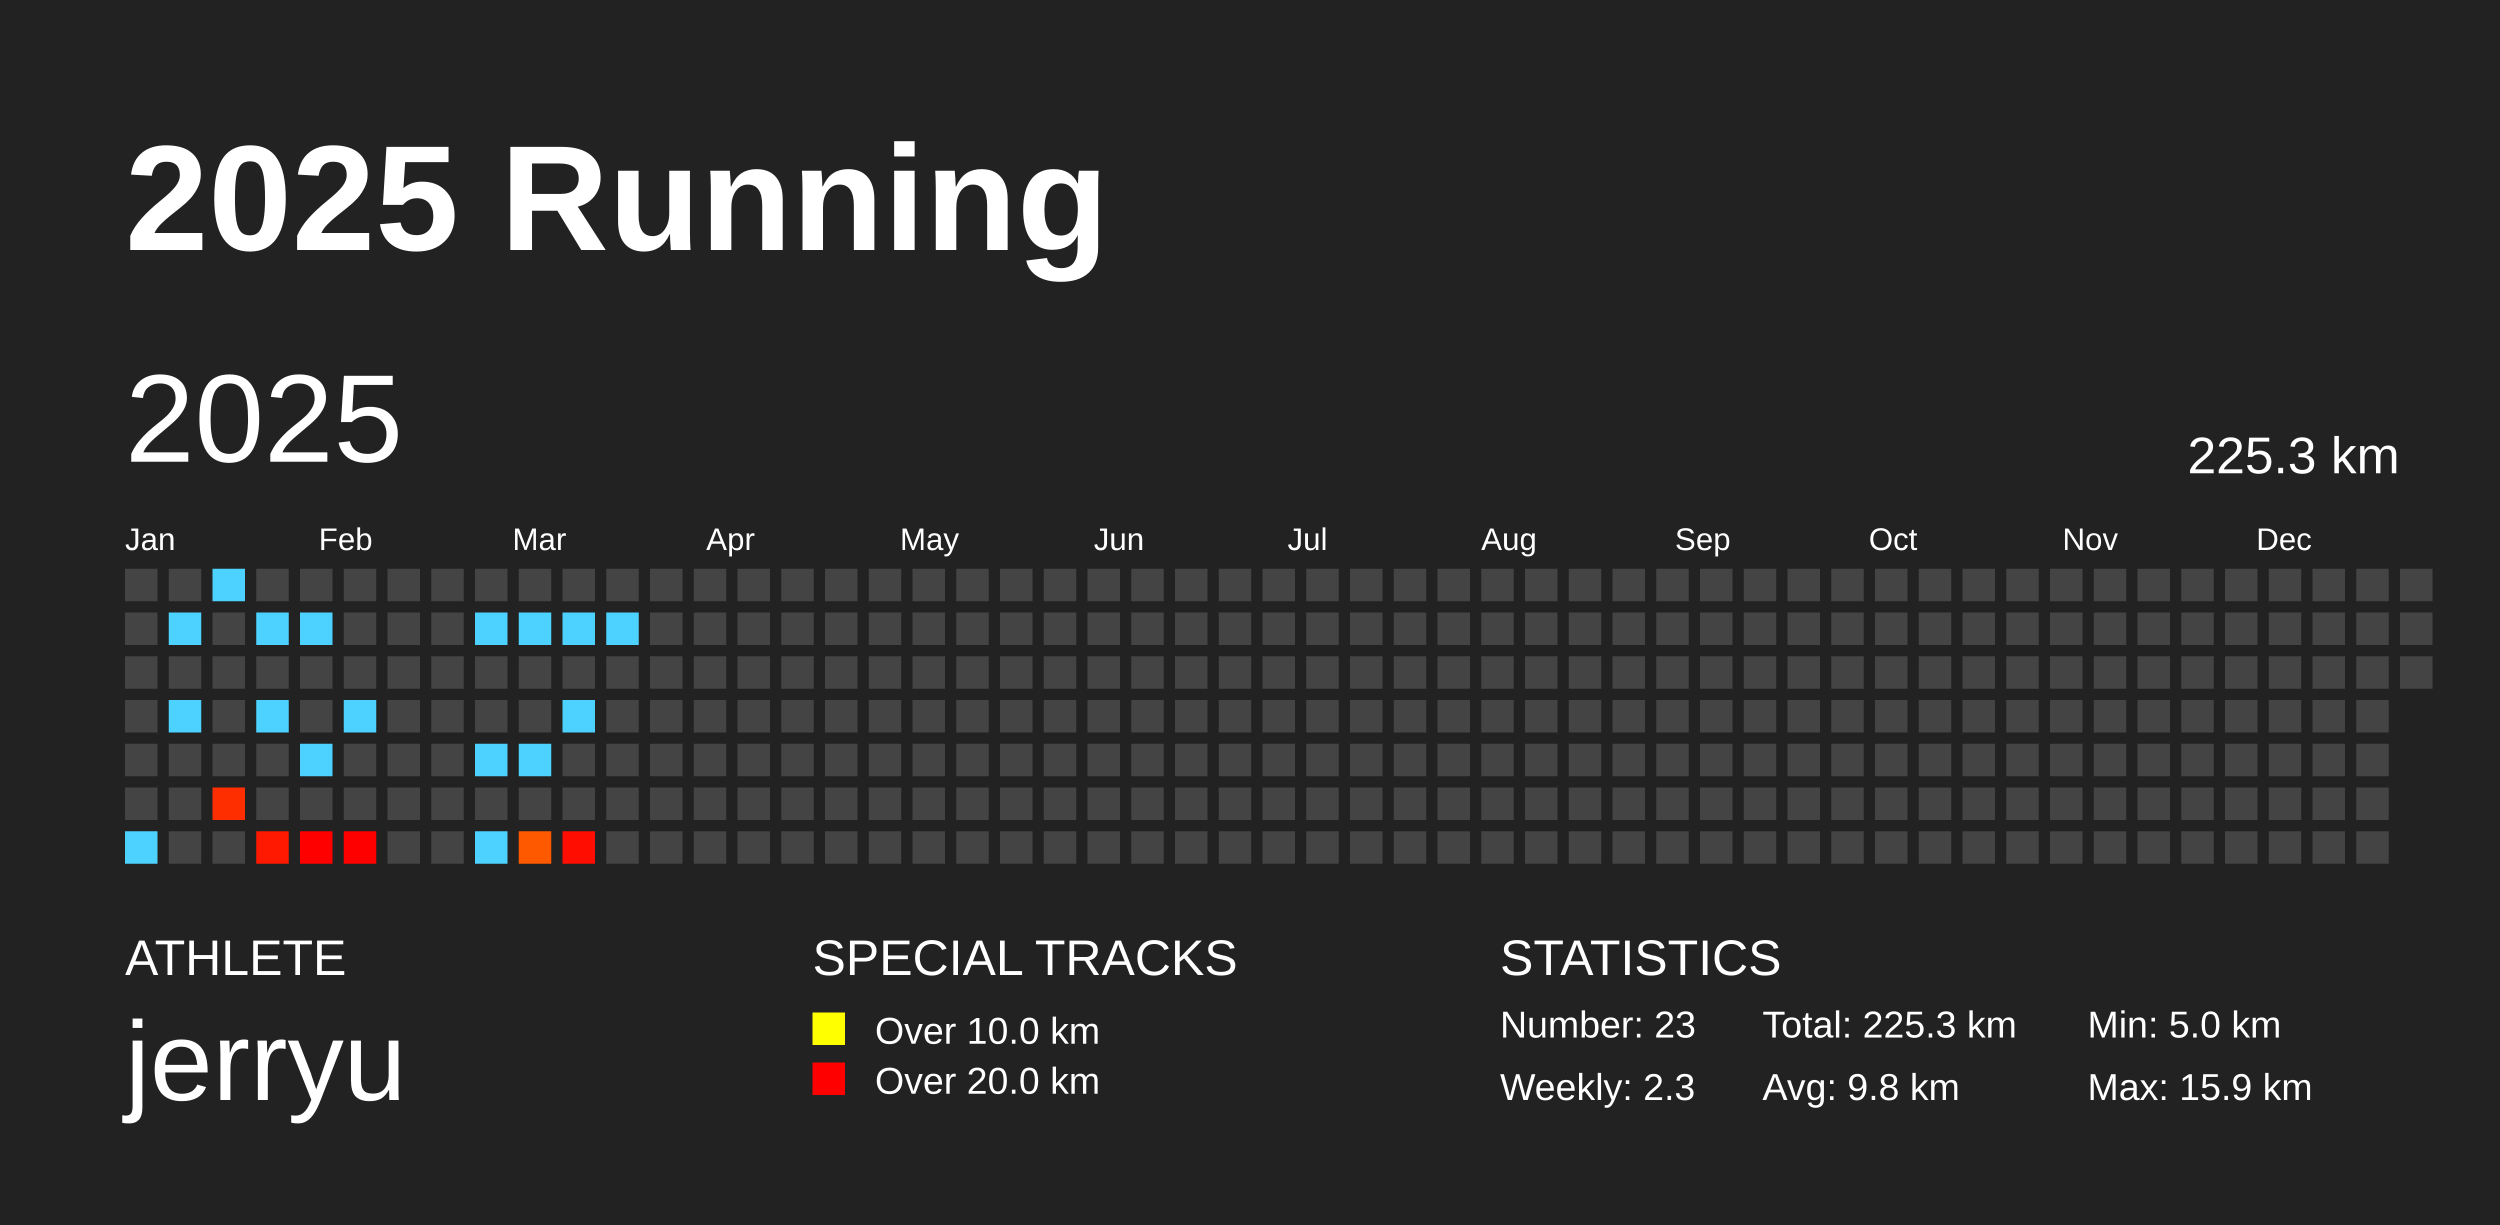
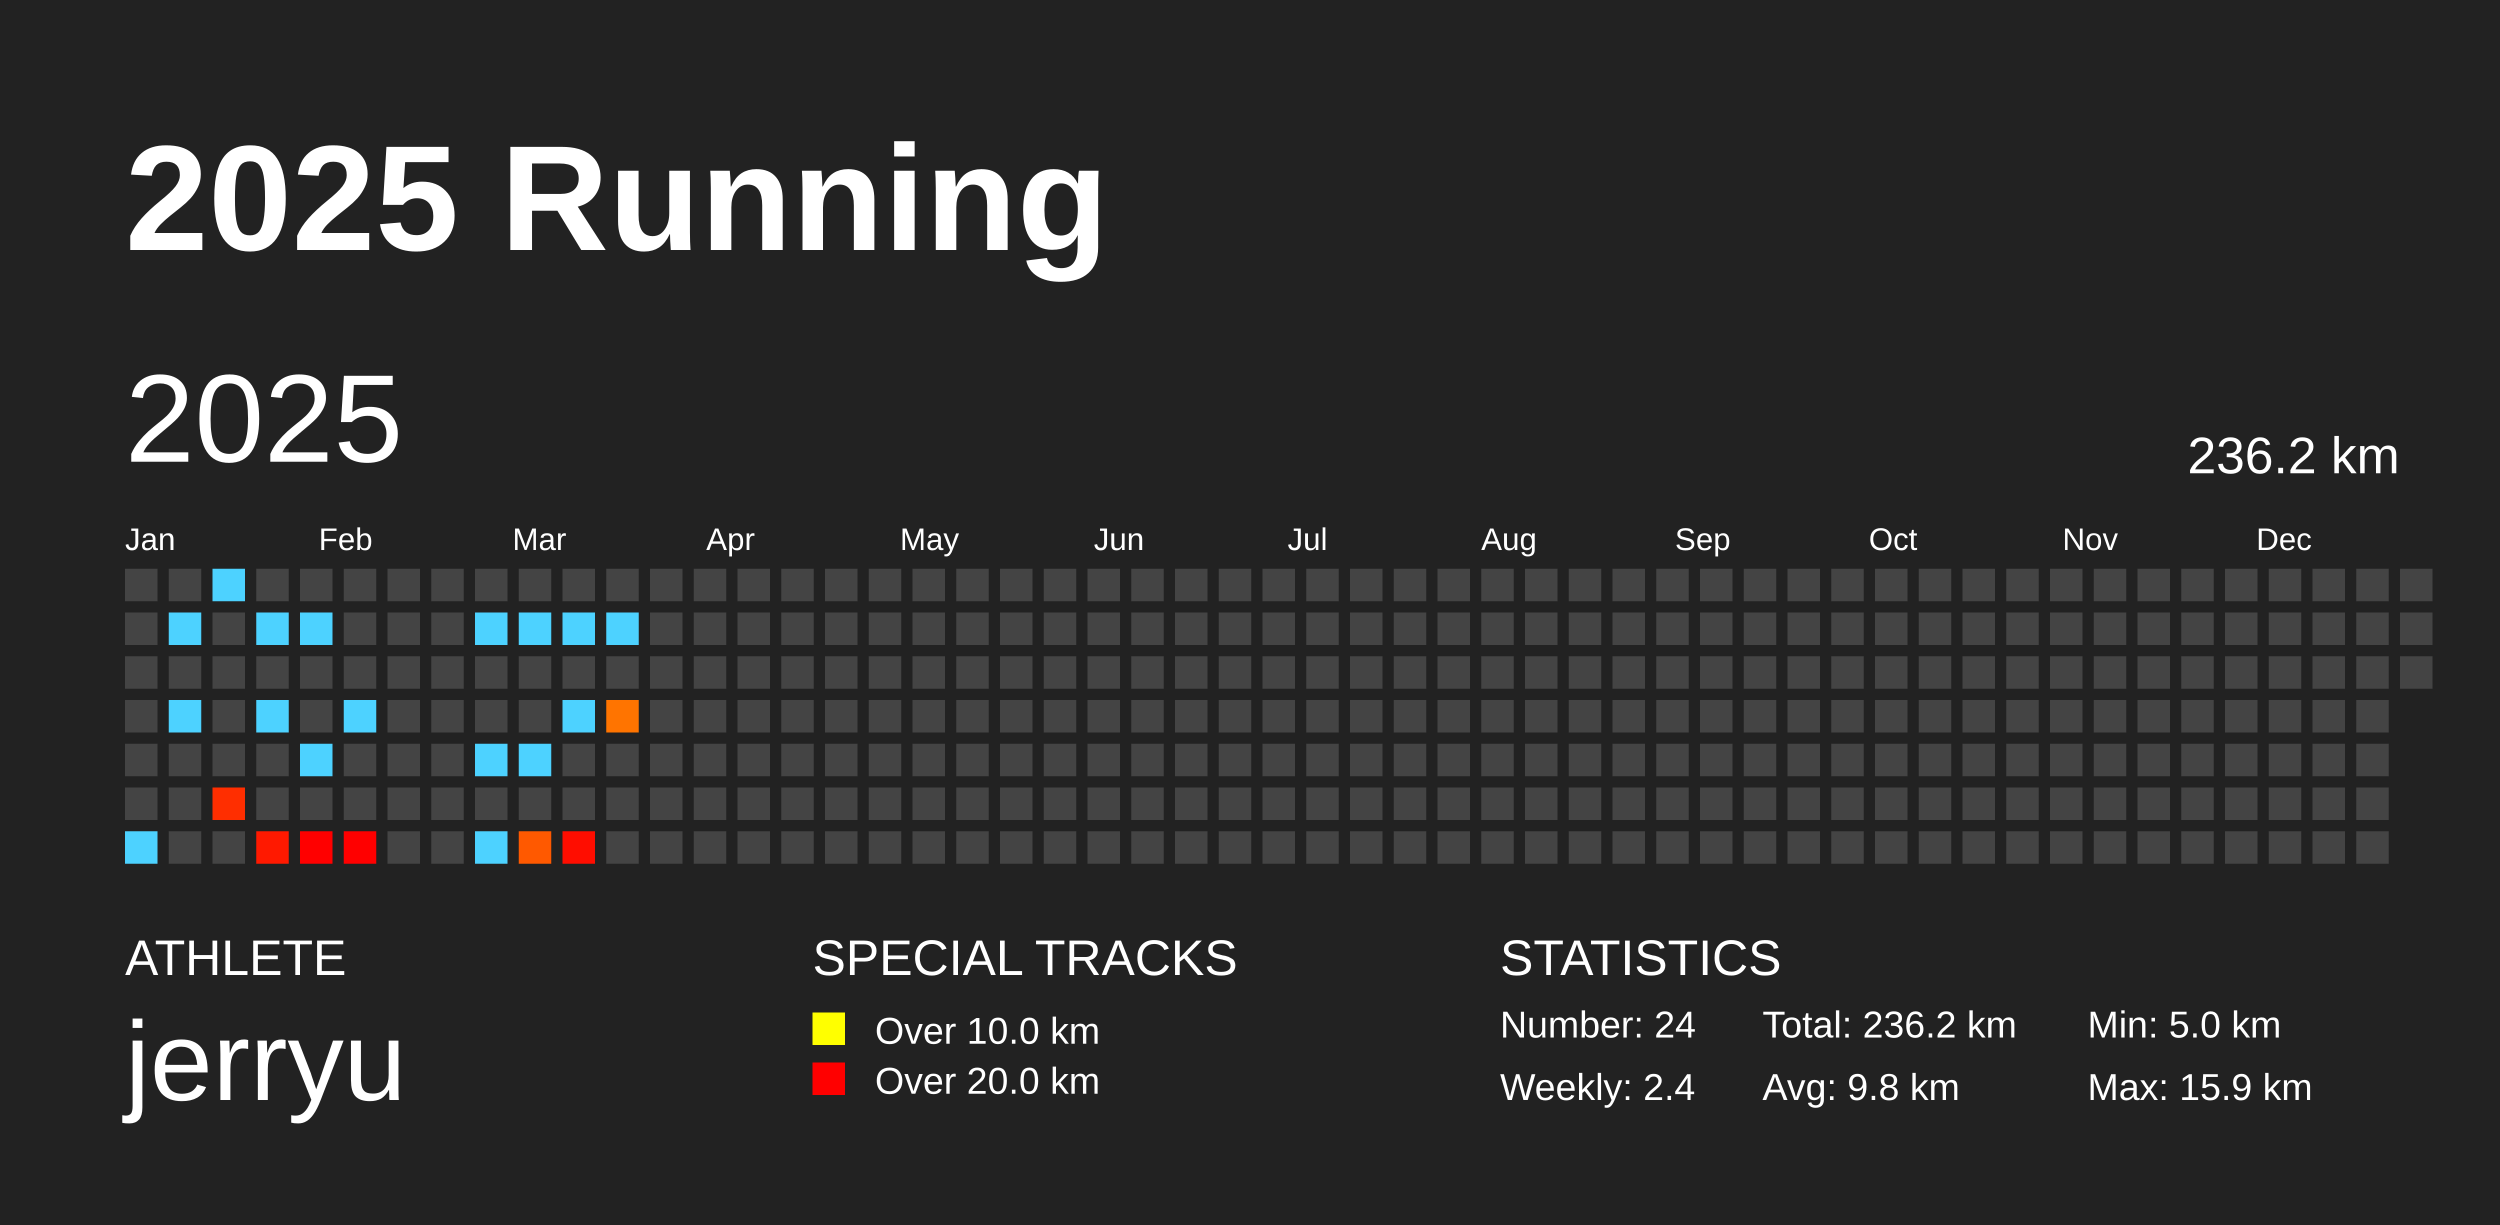
<svg xmlns="http://www.w3.org/2000/svg" baseProfile="full" height="98mm" version="1.1" viewBox="0,0,200,98" width="200mm">
  <defs />
  <rect fill="#222222" height="98" width="200" x="0" y="0" />
  <text fill="#FFFFFF" style="font-size:12px; font-family:Arial; font-weight:bold;" x="10" y="20">2025 Running</text>
  <text fill="#FFFFFF" style="font-size:4px; font-family:Arial" x="10" y="78">ATHLETE</text>
  <text fill="#FFFFFF" style="font-size:9px; font-family:Arial" x="10" y="88">jerryu</text>
  <text fill="#FFFFFF" style="font-size:4px; font-family:Arial" x="65" y="78">SPECIAL TRACKS</text>
  <rect fill="yellow" height="2.6" width="2.6" x="65" y="81" />
  <text fill="#FFFFFF" style="font-size:3px; font-family:Arial" x="70" y="83.5">Over 10.0 km</text>
  <rect fill="red" height="2.6" width="2.6" x="65" y="85" />
  <text fill="#FFFFFF" style="font-size:3px; font-family:Arial" x="70" y="87.5">Over 20.0 km</text>
  <text fill="#FFFFFF" style="font-size:4px; font-family:Arial" x="120" y="78">STATISTICS</text>
-   <text fill="#FFFFFF" style="font-size:3px; font-family:Arial" x="120" y="83">Number: 23</text>
-   <text fill="#FFFFFF" style="font-size:3px; font-family:Arial" x="120" y="88">Weekly: 2.3</text>
-   <text fill="#FFFFFF" style="font-size:3px; font-family:Arial" x="141" y="83">Total: 225.3 km</text>
+   <text fill="#FFFFFF" style="font-size:3px; font-family:Arial" x="120" y="83">Number: 24</text>
+   <text fill="#FFFFFF" style="font-size:3px; font-family:Arial" x="120" y="88">Weekly: 2.4</text>
+   <text fill="#FFFFFF" style="font-size:3px; font-family:Arial" x="141" y="83">Total: 236.2 km</text>
  <text fill="#FFFFFF" style="font-size:3px; font-family:Arial" x="141" y="88">Avg: 9.8 km</text>
  <text fill="#FFFFFF" style="font-size:3px; font-family:Arial" x="167" y="83">Min: 5.0 km</text>
  <text fill="#FFFFFF" style="font-size:3px; font-family:Arial" x="167" y="88">Max: 15.9 km</text>
  <text dominant-baseline="hanging" fill="#FFFFFF" style="font-size:10.0px; font-family:Arial;" x="10" y="30">2025</text>
-   <text dominant-baseline="hanging" fill="#FFFFFF" style="font-size:4.125px; font-family:Arial;" x="175" y="35">225.3 km</text>
+   <text dominant-baseline="hanging" fill="#FFFFFF" style="font-size:4.125px; font-family:Arial;" x="175" y="35">236.2 km</text>
  <text fill="#FFFFFF" style="font-size:2.5px; font-family:Arial" x="10.0" y="44">Jan</text>
  <text fill="#FFFFFF" style="font-size:2.5px; font-family:Arial" x="25.5" y="44">Feb</text>
  <text fill="#FFFFFF" style="font-size:2.5px; font-family:Arial" x="41.0" y="44">Mar</text>
  <text fill="#FFFFFF" style="font-size:2.5px; font-family:Arial" x="56.5" y="44">Apr</text>
  <text fill="#FFFFFF" style="font-size:2.5px; font-family:Arial" x="72.0" y="44">May</text>
  <text fill="#FFFFFF" style="font-size:2.5px; font-family:Arial" x="87.5" y="44">Jun</text>
  <text fill="#FFFFFF" style="font-size:2.5px; font-family:Arial" x="103.0" y="44">Jul</text>
  <text fill="#FFFFFF" style="font-size:2.5px; font-family:Arial" x="118.5" y="44">Aug</text>
  <text fill="#FFFFFF" style="font-size:2.5px; font-family:Arial" x="134.0" y="44">Sep</text>
  <text fill="#FFFFFF" style="font-size:2.5px; font-family:Arial" x="149.5" y="44">Oct</text>
  <text fill="#FFFFFF" style="font-size:2.5px; font-family:Arial" x="165.0" y="44">Nov</text>
  <text fill="#FFFFFF" style="font-size:2.5px; font-family:Arial" x="180.5" y="44">Dec</text>
  <rect fill="#444444" height="2.6" width="2.6" x="10.0" y="45.5" />
  <rect fill="#444444" height="2.6" width="2.6" x="10.0" y="49.0" />
  <rect fill="#444444" height="2.6" width="2.6" x="10.0" y="52.5" />
  <rect fill="#444444" height="2.6" width="2.6" x="10.0" y="56.0" />
  <rect fill="#444444" height="2.6" width="2.6" x="10.0" y="59.5" />
  <rect fill="#444444" height="2.6" width="2.6" x="10.0" y="63.0" />
  <rect fill="#4dd2ff" height="2.6" width="2.6" x="10.0" y="66.5" />
  <rect fill="#444444" height="2.6" width="2.6" x="13.5" y="45.5" />
  <rect fill="#4dd2ff" height="2.6" width="2.6" x="13.5" y="49.0" />
  <rect fill="#444444" height="2.6" width="2.6" x="13.5" y="52.5" />
  <rect fill="#4dd2ff" height="2.6" width="2.6" x="13.5" y="56.0" />
  <rect fill="#444444" height="2.6" width="2.6" x="13.5" y="59.5" />
  <rect fill="#444444" height="2.6" width="2.6" x="13.5" y="63.0" />
  <rect fill="#444444" height="2.6" width="2.6" x="13.5" y="66.5" />
  <rect fill="#4dd2ff" height="2.6" width="2.6" x="17.0" y="45.5" />
  <rect fill="#444444" height="2.6" width="2.6" x="17.0" y="49.0" />
  <rect fill="#444444" height="2.6" width="2.6" x="17.0" y="52.5" />
  <rect fill="#444444" height="2.6" width="2.6" x="17.0" y="56.0" />
  <rect fill="#444444" height="2.6" width="2.6" x="17.0" y="59.5" />
  <rect fill="#ff2e00" height="2.6" width="2.6" x="17.0" y="63.0" />
  <rect fill="#444444" height="2.6" width="2.6" x="17.0" y="66.5" />
  <rect fill="#444444" height="2.6" width="2.6" x="20.5" y="45.5" />
  <rect fill="#4dd2ff" height="2.6" width="2.6" x="20.5" y="49.0" />
  <rect fill="#444444" height="2.6" width="2.6" x="20.5" y="52.5" />
  <rect fill="#4dd2ff" height="2.6" width="2.6" x="20.5" y="56.0" />
  <rect fill="#444444" height="2.6" width="2.6" x="20.5" y="59.5" />
  <rect fill="#444444" height="2.6" width="2.6" x="20.5" y="63.0" />
  <rect fill="#ff1900" height="2.6" width="2.6" x="20.5" y="66.5" />
  <rect fill="#444444" height="2.6" width="2.6" x="24.0" y="45.5" />
  <rect fill="#4dd2ff" height="2.6" width="2.6" x="24.0" y="49.0" />
  <rect fill="#444444" height="2.6" width="2.6" x="24.0" y="52.5" />
  <rect fill="#444444" height="2.6" width="2.6" x="24.0" y="56.0" />
  <rect fill="#4dd2ff" height="2.6" width="2.6" x="24.0" y="59.5" />
  <rect fill="#444444" height="2.6" width="2.6" x="24.0" y="63.0" />
  <rect fill="#ff0000" height="2.6" width="2.6" x="24.0" y="66.5" />
  <rect fill="#444444" height="2.6" width="2.6" x="27.5" y="45.5" />
  <rect fill="#444444" height="2.6" width="2.6" x="27.5" y="49.0" />
  <rect fill="#444444" height="2.6" width="2.6" x="27.5" y="52.5" />
  <rect fill="#4dd2ff" height="2.6" width="2.6" x="27.5" y="56.0" />
  <rect fill="#444444" height="2.6" width="2.6" x="27.5" y="59.5" />
  <rect fill="#444444" height="2.6" width="2.6" x="27.5" y="63.0" />
  <rect fill="#ff0000" height="2.6" width="2.6" x="27.5" y="66.5" />
  <rect fill="#444444" height="2.6" width="2.6" x="31.0" y="45.5" />
  <rect fill="#444444" height="2.6" width="2.6" x="31.0" y="49.0" />
  <rect fill="#444444" height="2.6" width="2.6" x="31.0" y="52.5" />
  <rect fill="#444444" height="2.6" width="2.6" x="31.0" y="56.0" />
  <rect fill="#444444" height="2.6" width="2.6" x="31.0" y="59.5" />
  <rect fill="#444444" height="2.6" width="2.6" x="31.0" y="63.0" />
  <rect fill="#444444" height="2.6" width="2.6" x="31.0" y="66.5" />
  <rect fill="#444444" height="2.6" width="2.6" x="34.5" y="45.5" />
  <rect fill="#444444" height="2.6" width="2.6" x="34.5" y="49.0" />
  <rect fill="#444444" height="2.6" width="2.6" x="34.5" y="52.5" />
  <rect fill="#444444" height="2.6" width="2.6" x="34.5" y="56.0" />
  <rect fill="#444444" height="2.6" width="2.6" x="34.5" y="59.5" />
  <rect fill="#444444" height="2.6" width="2.6" x="34.5" y="63.0" />
  <rect fill="#444444" height="2.6" width="2.6" x="34.5" y="66.5" />
  <rect fill="#444444" height="2.6" width="2.6" x="38.0" y="45.5" />
  <rect fill="#4dd2ff" height="2.6" width="2.6" x="38.0" y="49.0" />
  <rect fill="#444444" height="2.6" width="2.6" x="38.0" y="52.5" />
  <rect fill="#444444" height="2.6" width="2.6" x="38.0" y="56.0" />
  <rect fill="#4dd2ff" height="2.6" width="2.6" x="38.0" y="59.5" />
  <rect fill="#444444" height="2.6" width="2.6" x="38.0" y="63.0" />
  <rect fill="#4dd2ff" height="2.6" width="2.6" x="38.0" y="66.5" />
  <rect fill="#444444" height="2.6" width="2.6" x="41.5" y="45.5" />
  <rect fill="#4dd2ff" height="2.6" width="2.6" x="41.5" y="49.0" />
  <rect fill="#444444" height="2.6" width="2.6" x="41.5" y="52.5" />
  <rect fill="#444444" height="2.6" width="2.6" x="41.5" y="56.0" />
  <rect fill="#4dd2ff" height="2.6" width="2.6" x="41.5" y="59.5" />
  <rect fill="#444444" height="2.6" width="2.6" x="41.5" y="63.0" />
  <rect fill="#ff5900" height="2.6" width="2.6" x="41.5" y="66.5" />
  <rect fill="#444444" height="2.6" width="2.6" x="45.0" y="45.5" />
  <rect fill="#4dd2ff" height="2.6" width="2.6" x="45.0" y="49.0" />
  <rect fill="#444444" height="2.6" width="2.6" x="45.0" y="52.5" />
  <rect fill="#4dd2ff" height="2.6" width="2.6" x="45.0" y="56.0" />
  <rect fill="#444444" height="2.6" width="2.6" x="45.0" y="59.5" />
  <rect fill="#444444" height="2.6" width="2.6" x="45.0" y="63.0" />
  <rect fill="#ff0d00" height="2.6" width="2.6" x="45.0" y="66.5" />
  <rect fill="#444444" height="2.6" width="2.6" x="48.5" y="45.5" />
  <rect fill="#4dd2ff" height="2.6" width="2.6" x="48.5" y="49.0" />
  <rect fill="#444444" height="2.6" width="2.6" x="48.5" y="52.5" />
-   <rect fill="#444444" height="2.6" width="2.6" x="48.5" y="56.0" />
+   <rect fill="#ff7400" height="2.6" width="2.6" x="48.5" y="56.0" />
  <rect fill="#444444" height="2.6" width="2.6" x="48.5" y="59.5" />
  <rect fill="#444444" height="2.6" width="2.6" x="48.5" y="63.0" />
  <rect fill="#444444" height="2.6" width="2.6" x="48.5" y="66.5" />
  <rect fill="#444444" height="2.6" width="2.6" x="52.0" y="45.5" />
  <rect fill="#444444" height="2.6" width="2.6" x="52.0" y="49.0" />
  <rect fill="#444444" height="2.6" width="2.6" x="52.0" y="52.5" />
  <rect fill="#444444" height="2.6" width="2.6" x="52.0" y="56.0" />
  <rect fill="#444444" height="2.6" width="2.6" x="52.0" y="59.5" />
  <rect fill="#444444" height="2.6" width="2.6" x="52.0" y="63.0" />
  <rect fill="#444444" height="2.6" width="2.6" x="52.0" y="66.5" />
  <rect fill="#444444" height="2.6" width="2.6" x="55.5" y="45.5" />
  <rect fill="#444444" height="2.6" width="2.6" x="55.5" y="49.0" />
  <rect fill="#444444" height="2.6" width="2.6" x="55.5" y="52.5" />
  <rect fill="#444444" height="2.6" width="2.6" x="55.5" y="56.0" />
  <rect fill="#444444" height="2.6" width="2.6" x="55.5" y="59.5" />
  <rect fill="#444444" height="2.6" width="2.6" x="55.5" y="63.0" />
  <rect fill="#444444" height="2.6" width="2.6" x="55.5" y="66.5" />
  <rect fill="#444444" height="2.6" width="2.6" x="59.0" y="45.5" />
  <rect fill="#444444" height="2.6" width="2.6" x="59.0" y="49.0" />
  <rect fill="#444444" height="2.6" width="2.6" x="59.0" y="52.5" />
  <rect fill="#444444" height="2.6" width="2.6" x="59.0" y="56.0" />
  <rect fill="#444444" height="2.6" width="2.6" x="59.0" y="59.5" />
  <rect fill="#444444" height="2.6" width="2.6" x="59.0" y="63.0" />
  <rect fill="#444444" height="2.6" width="2.6" x="59.0" y="66.5" />
  <rect fill="#444444" height="2.6" width="2.6" x="62.5" y="45.5" />
  <rect fill="#444444" height="2.6" width="2.6" x="62.5" y="49.0" />
  <rect fill="#444444" height="2.6" width="2.6" x="62.5" y="52.5" />
  <rect fill="#444444" height="2.6" width="2.6" x="62.5" y="56.0" />
  <rect fill="#444444" height="2.6" width="2.6" x="62.5" y="59.5" />
  <rect fill="#444444" height="2.6" width="2.6" x="62.5" y="63.0" />
  <rect fill="#444444" height="2.6" width="2.6" x="62.5" y="66.5" />
  <rect fill="#444444" height="2.6" width="2.6" x="66.0" y="45.5" />
  <rect fill="#444444" height="2.6" width="2.6" x="66.0" y="49.0" />
  <rect fill="#444444" height="2.6" width="2.6" x="66.0" y="52.5" />
  <rect fill="#444444" height="2.6" width="2.6" x="66.0" y="56.0" />
  <rect fill="#444444" height="2.6" width="2.6" x="66.0" y="59.5" />
  <rect fill="#444444" height="2.6" width="2.6" x="66.0" y="63.0" />
  <rect fill="#444444" height="2.6" width="2.6" x="66.0" y="66.5" />
  <rect fill="#444444" height="2.6" width="2.6" x="69.5" y="45.5" />
  <rect fill="#444444" height="2.6" width="2.6" x="69.5" y="49.0" />
  <rect fill="#444444" height="2.6" width="2.6" x="69.5" y="52.5" />
  <rect fill="#444444" height="2.6" width="2.6" x="69.5" y="56.0" />
  <rect fill="#444444" height="2.6" width="2.6" x="69.5" y="59.5" />
  <rect fill="#444444" height="2.6" width="2.6" x="69.5" y="63.0" />
  <rect fill="#444444" height="2.6" width="2.6" x="69.5" y="66.5" />
  <rect fill="#444444" height="2.6" width="2.6" x="73.0" y="45.5" />
  <rect fill="#444444" height="2.6" width="2.6" x="73.0" y="49.0" />
  <rect fill="#444444" height="2.6" width="2.6" x="73.0" y="52.5" />
  <rect fill="#444444" height="2.6" width="2.6" x="73.0" y="56.0" />
  <rect fill="#444444" height="2.6" width="2.6" x="73.0" y="59.5" />
  <rect fill="#444444" height="2.6" width="2.6" x="73.0" y="63.0" />
  <rect fill="#444444" height="2.6" width="2.6" x="73.0" y="66.5" />
  <rect fill="#444444" height="2.6" width="2.6" x="76.5" y="45.5" />
  <rect fill="#444444" height="2.6" width="2.6" x="76.5" y="49.0" />
  <rect fill="#444444" height="2.6" width="2.6" x="76.5" y="52.5" />
  <rect fill="#444444" height="2.6" width="2.6" x="76.5" y="56.0" />
  <rect fill="#444444" height="2.6" width="2.6" x="76.5" y="59.5" />
  <rect fill="#444444" height="2.6" width="2.6" x="76.5" y="63.0" />
  <rect fill="#444444" height="2.6" width="2.6" x="76.5" y="66.5" />
  <rect fill="#444444" height="2.6" width="2.6" x="80.0" y="45.5" />
  <rect fill="#444444" height="2.6" width="2.6" x="80.0" y="49.0" />
  <rect fill="#444444" height="2.6" width="2.6" x="80.0" y="52.5" />
  <rect fill="#444444" height="2.6" width="2.6" x="80.0" y="56.0" />
  <rect fill="#444444" height="2.6" width="2.6" x="80.0" y="59.5" />
  <rect fill="#444444" height="2.6" width="2.6" x="80.0" y="63.0" />
  <rect fill="#444444" height="2.6" width="2.6" x="80.0" y="66.5" />
  <rect fill="#444444" height="2.6" width="2.6" x="83.5" y="45.5" />
  <rect fill="#444444" height="2.6" width="2.6" x="83.5" y="49.0" />
  <rect fill="#444444" height="2.6" width="2.6" x="83.5" y="52.5" />
  <rect fill="#444444" height="2.6" width="2.6" x="83.5" y="56.0" />
  <rect fill="#444444" height="2.6" width="2.6" x="83.5" y="59.5" />
  <rect fill="#444444" height="2.6" width="2.6" x="83.5" y="63.0" />
  <rect fill="#444444" height="2.6" width="2.6" x="83.5" y="66.5" />
  <rect fill="#444444" height="2.6" width="2.6" x="87.0" y="45.5" />
  <rect fill="#444444" height="2.6" width="2.6" x="87.0" y="49.0" />
  <rect fill="#444444" height="2.6" width="2.6" x="87.0" y="52.5" />
  <rect fill="#444444" height="2.6" width="2.6" x="87.0" y="56.0" />
  <rect fill="#444444" height="2.6" width="2.6" x="87.0" y="59.5" />
  <rect fill="#444444" height="2.6" width="2.6" x="87.0" y="63.0" />
  <rect fill="#444444" height="2.6" width="2.6" x="87.0" y="66.5" />
  <rect fill="#444444" height="2.6" width="2.6" x="90.5" y="45.5" />
  <rect fill="#444444" height="2.6" width="2.6" x="90.5" y="49.0" />
  <rect fill="#444444" height="2.6" width="2.6" x="90.5" y="52.5" />
  <rect fill="#444444" height="2.6" width="2.6" x="90.5" y="56.0" />
  <rect fill="#444444" height="2.6" width="2.6" x="90.5" y="59.5" />
  <rect fill="#444444" height="2.6" width="2.6" x="90.5" y="63.0" />
  <rect fill="#444444" height="2.6" width="2.6" x="90.5" y="66.5" />
  <rect fill="#444444" height="2.6" width="2.6" x="94.0" y="45.5" />
  <rect fill="#444444" height="2.6" width="2.6" x="94.0" y="49.0" />
  <rect fill="#444444" height="2.6" width="2.6" x="94.0" y="52.5" />
  <rect fill="#444444" height="2.6" width="2.6" x="94.0" y="56.0" />
  <rect fill="#444444" height="2.6" width="2.6" x="94.0" y="59.5" />
  <rect fill="#444444" height="2.6" width="2.6" x="94.0" y="63.0" />
  <rect fill="#444444" height="2.6" width="2.6" x="94.0" y="66.5" />
  <rect fill="#444444" height="2.6" width="2.6" x="97.5" y="45.5" />
  <rect fill="#444444" height="2.6" width="2.6" x="97.5" y="49.0" />
  <rect fill="#444444" height="2.6" width="2.6" x="97.5" y="52.5" />
  <rect fill="#444444" height="2.6" width="2.6" x="97.5" y="56.0" />
  <rect fill="#444444" height="2.6" width="2.6" x="97.5" y="59.5" />
  <rect fill="#444444" height="2.6" width="2.6" x="97.5" y="63.0" />
  <rect fill="#444444" height="2.6" width="2.6" x="97.5" y="66.5" />
  <rect fill="#444444" height="2.6" width="2.6" x="101.0" y="45.5" />
  <rect fill="#444444" height="2.6" width="2.6" x="101.0" y="49.0" />
  <rect fill="#444444" height="2.6" width="2.6" x="101.0" y="52.5" />
  <rect fill="#444444" height="2.6" width="2.6" x="101.0" y="56.0" />
  <rect fill="#444444" height="2.6" width="2.6" x="101.0" y="59.5" />
  <rect fill="#444444" height="2.6" width="2.6" x="101.0" y="63.0" />
  <rect fill="#444444" height="2.6" width="2.6" x="101.0" y="66.5" />
  <rect fill="#444444" height="2.6" width="2.6" x="104.5" y="45.5" />
  <rect fill="#444444" height="2.6" width="2.6" x="104.5" y="49.0" />
  <rect fill="#444444" height="2.6" width="2.6" x="104.5" y="52.5" />
  <rect fill="#444444" height="2.6" width="2.6" x="104.5" y="56.0" />
  <rect fill="#444444" height="2.6" width="2.6" x="104.5" y="59.5" />
  <rect fill="#444444" height="2.6" width="2.6" x="104.5" y="63.0" />
  <rect fill="#444444" height="2.6" width="2.6" x="104.5" y="66.5" />
  <rect fill="#444444" height="2.6" width="2.6" x="108.0" y="45.5" />
  <rect fill="#444444" height="2.6" width="2.6" x="108.0" y="49.0" />
  <rect fill="#444444" height="2.6" width="2.6" x="108.0" y="52.5" />
  <rect fill="#444444" height="2.6" width="2.6" x="108.0" y="56.0" />
  <rect fill="#444444" height="2.6" width="2.6" x="108.0" y="59.5" />
  <rect fill="#444444" height="2.6" width="2.6" x="108.0" y="63.0" />
  <rect fill="#444444" height="2.6" width="2.6" x="108.0" y="66.5" />
  <rect fill="#444444" height="2.6" width="2.6" x="111.5" y="45.5" />
  <rect fill="#444444" height="2.6" width="2.6" x="111.5" y="49.0" />
  <rect fill="#444444" height="2.6" width="2.6" x="111.5" y="52.5" />
  <rect fill="#444444" height="2.6" width="2.6" x="111.5" y="56.0" />
  <rect fill="#444444" height="2.6" width="2.6" x="111.5" y="59.5" />
  <rect fill="#444444" height="2.6" width="2.6" x="111.5" y="63.0" />
  <rect fill="#444444" height="2.6" width="2.6" x="111.5" y="66.5" />
  <rect fill="#444444" height="2.6" width="2.6" x="115.0" y="45.5" />
  <rect fill="#444444" height="2.6" width="2.6" x="115.0" y="49.0" />
  <rect fill="#444444" height="2.6" width="2.6" x="115.0" y="52.5" />
  <rect fill="#444444" height="2.6" width="2.6" x="115.0" y="56.0" />
  <rect fill="#444444" height="2.6" width="2.6" x="115.0" y="59.5" />
  <rect fill="#444444" height="2.6" width="2.6" x="115.0" y="63.0" />
  <rect fill="#444444" height="2.6" width="2.6" x="115.0" y="66.5" />
  <rect fill="#444444" height="2.6" width="2.6" x="118.5" y="45.5" />
  <rect fill="#444444" height="2.6" width="2.6" x="118.5" y="49.0" />
  <rect fill="#444444" height="2.6" width="2.6" x="118.5" y="52.5" />
  <rect fill="#444444" height="2.6" width="2.6" x="118.5" y="56.0" />
  <rect fill="#444444" height="2.6" width="2.6" x="118.5" y="59.5" />
  <rect fill="#444444" height="2.6" width="2.6" x="118.5" y="63.0" />
  <rect fill="#444444" height="2.6" width="2.6" x="118.5" y="66.5" />
  <rect fill="#444444" height="2.6" width="2.6" x="122.0" y="45.5" />
  <rect fill="#444444" height="2.6" width="2.6" x="122.0" y="49.0" />
  <rect fill="#444444" height="2.6" width="2.6" x="122.0" y="52.5" />
  <rect fill="#444444" height="2.6" width="2.6" x="122.0" y="56.0" />
  <rect fill="#444444" height="2.6" width="2.6" x="122.0" y="59.5" />
  <rect fill="#444444" height="2.6" width="2.6" x="122.0" y="63.0" />
  <rect fill="#444444" height="2.6" width="2.6" x="122.0" y="66.5" />
  <rect fill="#444444" height="2.6" width="2.6" x="125.5" y="45.5" />
  <rect fill="#444444" height="2.6" width="2.6" x="125.5" y="49.0" />
  <rect fill="#444444" height="2.6" width="2.6" x="125.5" y="52.5" />
  <rect fill="#444444" height="2.6" width="2.6" x="125.5" y="56.0" />
  <rect fill="#444444" height="2.6" width="2.6" x="125.5" y="59.5" />
  <rect fill="#444444" height="2.6" width="2.6" x="125.5" y="63.0" />
  <rect fill="#444444" height="2.6" width="2.6" x="125.5" y="66.5" />
  <rect fill="#444444" height="2.6" width="2.6" x="129.0" y="45.5" />
  <rect fill="#444444" height="2.6" width="2.6" x="129.0" y="49.0" />
  <rect fill="#444444" height="2.6" width="2.6" x="129.0" y="52.5" />
  <rect fill="#444444" height="2.6" width="2.6" x="129.0" y="56.0" />
  <rect fill="#444444" height="2.6" width="2.6" x="129.0" y="59.5" />
  <rect fill="#444444" height="2.6" width="2.6" x="129.0" y="63.0" />
  <rect fill="#444444" height="2.6" width="2.6" x="129.0" y="66.5" />
  <rect fill="#444444" height="2.6" width="2.6" x="132.5" y="45.5" />
  <rect fill="#444444" height="2.6" width="2.6" x="132.5" y="49.0" />
  <rect fill="#444444" height="2.6" width="2.6" x="132.5" y="52.5" />
  <rect fill="#444444" height="2.6" width="2.6" x="132.5" y="56.0" />
  <rect fill="#444444" height="2.6" width="2.6" x="132.5" y="59.5" />
  <rect fill="#444444" height="2.6" width="2.6" x="132.5" y="63.0" />
  <rect fill="#444444" height="2.6" width="2.6" x="132.5" y="66.5" />
  <rect fill="#444444" height="2.6" width="2.6" x="136.0" y="45.5" />
  <rect fill="#444444" height="2.6" width="2.6" x="136.0" y="49.0" />
  <rect fill="#444444" height="2.6" width="2.6" x="136.0" y="52.5" />
  <rect fill="#444444" height="2.6" width="2.6" x="136.0" y="56.0" />
  <rect fill="#444444" height="2.6" width="2.6" x="136.0" y="59.5" />
  <rect fill="#444444" height="2.6" width="2.6" x="136.0" y="63.0" />
  <rect fill="#444444" height="2.6" width="2.6" x="136.0" y="66.5" />
  <rect fill="#444444" height="2.6" width="2.6" x="139.5" y="45.5" />
  <rect fill="#444444" height="2.6" width="2.6" x="139.5" y="49.0" />
  <rect fill="#444444" height="2.6" width="2.6" x="139.5" y="52.5" />
  <rect fill="#444444" height="2.6" width="2.6" x="139.5" y="56.0" />
  <rect fill="#444444" height="2.6" width="2.6" x="139.5" y="59.5" />
  <rect fill="#444444" height="2.6" width="2.6" x="139.5" y="63.0" />
  <rect fill="#444444" height="2.6" width="2.6" x="139.5" y="66.5" />
  <rect fill="#444444" height="2.6" width="2.6" x="143.0" y="45.5" />
  <rect fill="#444444" height="2.6" width="2.6" x="143.0" y="49.0" />
  <rect fill="#444444" height="2.6" width="2.6" x="143.0" y="52.5" />
  <rect fill="#444444" height="2.6" width="2.6" x="143.0" y="56.0" />
  <rect fill="#444444" height="2.6" width="2.6" x="143.0" y="59.5" />
  <rect fill="#444444" height="2.6" width="2.6" x="143.0" y="63.0" />
  <rect fill="#444444" height="2.6" width="2.6" x="143.0" y="66.5" />
  <rect fill="#444444" height="2.6" width="2.6" x="146.5" y="45.5" />
  <rect fill="#444444" height="2.6" width="2.6" x="146.5" y="49.0" />
  <rect fill="#444444" height="2.6" width="2.6" x="146.5" y="52.5" />
  <rect fill="#444444" height="2.6" width="2.6" x="146.5" y="56.0" />
  <rect fill="#444444" height="2.6" width="2.6" x="146.5" y="59.5" />
  <rect fill="#444444" height="2.6" width="2.6" x="146.5" y="63.0" />
  <rect fill="#444444" height="2.6" width="2.6" x="146.5" y="66.5" />
  <rect fill="#444444" height="2.6" width="2.6" x="150.0" y="45.5" />
  <rect fill="#444444" height="2.6" width="2.6" x="150.0" y="49.0" />
  <rect fill="#444444" height="2.6" width="2.6" x="150.0" y="52.5" />
  <rect fill="#444444" height="2.6" width="2.6" x="150.0" y="56.0" />
  <rect fill="#444444" height="2.6" width="2.6" x="150.0" y="59.5" />
  <rect fill="#444444" height="2.6" width="2.6" x="150.0" y="63.0" />
  <rect fill="#444444" height="2.6" width="2.6" x="150.0" y="66.5" />
  <rect fill="#444444" height="2.6" width="2.6" x="153.5" y="45.5" />
  <rect fill="#444444" height="2.6" width="2.6" x="153.5" y="49.0" />
  <rect fill="#444444" height="2.6" width="2.6" x="153.5" y="52.5" />
  <rect fill="#444444" height="2.6" width="2.6" x="153.5" y="56.0" />
  <rect fill="#444444" height="2.6" width="2.6" x="153.5" y="59.5" />
  <rect fill="#444444" height="2.6" width="2.6" x="153.5" y="63.0" />
  <rect fill="#444444" height="2.6" width="2.6" x="153.5" y="66.5" />
  <rect fill="#444444" height="2.6" width="2.6" x="157.0" y="45.5" />
  <rect fill="#444444" height="2.6" width="2.6" x="157.0" y="49.0" />
  <rect fill="#444444" height="2.6" width="2.6" x="157.0" y="52.5" />
  <rect fill="#444444" height="2.6" width="2.6" x="157.0" y="56.0" />
  <rect fill="#444444" height="2.6" width="2.6" x="157.0" y="59.5" />
  <rect fill="#444444" height="2.6" width="2.6" x="157.0" y="63.0" />
  <rect fill="#444444" height="2.6" width="2.6" x="157.0" y="66.5" />
  <rect fill="#444444" height="2.6" width="2.6" x="160.5" y="45.5" />
  <rect fill="#444444" height="2.6" width="2.6" x="160.5" y="49.0" />
  <rect fill="#444444" height="2.6" width="2.6" x="160.5" y="52.5" />
  <rect fill="#444444" height="2.6" width="2.6" x="160.5" y="56.0" />
  <rect fill="#444444" height="2.6" width="2.6" x="160.5" y="59.5" />
  <rect fill="#444444" height="2.6" width="2.6" x="160.5" y="63.0" />
  <rect fill="#444444" height="2.6" width="2.6" x="160.5" y="66.5" />
  <rect fill="#444444" height="2.6" width="2.6" x="164.0" y="45.5" />
  <rect fill="#444444" height="2.6" width="2.6" x="164.0" y="49.0" />
  <rect fill="#444444" height="2.6" width="2.6" x="164.0" y="52.5" />
  <rect fill="#444444" height="2.6" width="2.6" x="164.0" y="56.0" />
  <rect fill="#444444" height="2.6" width="2.6" x="164.0" y="59.5" />
  <rect fill="#444444" height="2.6" width="2.6" x="164.0" y="63.0" />
  <rect fill="#444444" height="2.6" width="2.6" x="164.0" y="66.5" />
  <rect fill="#444444" height="2.6" width="2.6" x="167.5" y="45.5" />
  <rect fill="#444444" height="2.6" width="2.6" x="167.5" y="49.0" />
  <rect fill="#444444" height="2.6" width="2.6" x="167.5" y="52.5" />
  <rect fill="#444444" height="2.6" width="2.6" x="167.5" y="56.0" />
  <rect fill="#444444" height="2.6" width="2.6" x="167.5" y="59.5" />
  <rect fill="#444444" height="2.6" width="2.6" x="167.5" y="63.0" />
  <rect fill="#444444" height="2.6" width="2.6" x="167.5" y="66.5" />
  <rect fill="#444444" height="2.6" width="2.6" x="171.0" y="45.5" />
  <rect fill="#444444" height="2.6" width="2.6" x="171.0" y="49.0" />
  <rect fill="#444444" height="2.6" width="2.6" x="171.0" y="52.5" />
  <rect fill="#444444" height="2.6" width="2.6" x="171.0" y="56.0" />
  <rect fill="#444444" height="2.6" width="2.6" x="171.0" y="59.5" />
  <rect fill="#444444" height="2.6" width="2.6" x="171.0" y="63.0" />
  <rect fill="#444444" height="2.6" width="2.6" x="171.0" y="66.5" />
  <rect fill="#444444" height="2.6" width="2.6" x="174.5" y="45.5" />
  <rect fill="#444444" height="2.6" width="2.6" x="174.5" y="49.0" />
  <rect fill="#444444" height="2.6" width="2.6" x="174.5" y="52.5" />
  <rect fill="#444444" height="2.6" width="2.6" x="174.5" y="56.0" />
  <rect fill="#444444" height="2.6" width="2.6" x="174.5" y="59.5" />
  <rect fill="#444444" height="2.6" width="2.6" x="174.5" y="63.0" />
  <rect fill="#444444" height="2.6" width="2.6" x="174.5" y="66.5" />
  <rect fill="#444444" height="2.6" width="2.6" x="178.0" y="45.5" />
  <rect fill="#444444" height="2.6" width="2.6" x="178.0" y="49.0" />
  <rect fill="#444444" height="2.6" width="2.6" x="178.0" y="52.5" />
  <rect fill="#444444" height="2.6" width="2.6" x="178.0" y="56.0" />
  <rect fill="#444444" height="2.6" width="2.6" x="178.0" y="59.5" />
  <rect fill="#444444" height="2.6" width="2.6" x="178.0" y="63.0" />
  <rect fill="#444444" height="2.6" width="2.6" x="178.0" y="66.5" />
  <rect fill="#444444" height="2.6" width="2.6" x="181.5" y="45.5" />
  <rect fill="#444444" height="2.6" width="2.6" x="181.5" y="49.0" />
  <rect fill="#444444" height="2.6" width="2.6" x="181.5" y="52.5" />
  <rect fill="#444444" height="2.6" width="2.6" x="181.5" y="56.0" />
  <rect fill="#444444" height="2.6" width="2.6" x="181.5" y="59.5" />
  <rect fill="#444444" height="2.6" width="2.6" x="181.5" y="63.0" />
  <rect fill="#444444" height="2.6" width="2.6" x="181.5" y="66.5" />
  <rect fill="#444444" height="2.6" width="2.6" x="185.0" y="45.5" />
  <rect fill="#444444" height="2.6" width="2.6" x="185.0" y="49.0" />
  <rect fill="#444444" height="2.6" width="2.6" x="185.0" y="52.5" />
  <rect fill="#444444" height="2.6" width="2.6" x="185.0" y="56.0" />
  <rect fill="#444444" height="2.6" width="2.6" x="185.0" y="59.5" />
  <rect fill="#444444" height="2.6" width="2.6" x="185.0" y="63.0" />
  <rect fill="#444444" height="2.6" width="2.6" x="185.0" y="66.5" />
  <rect fill="#444444" height="2.6" width="2.6" x="188.5" y="45.5" />
  <rect fill="#444444" height="2.6" width="2.6" x="188.5" y="49.0" />
  <rect fill="#444444" height="2.6" width="2.6" x="188.5" y="52.5" />
  <rect fill="#444444" height="2.6" width="2.6" x="188.5" y="56.0" />
  <rect fill="#444444" height="2.6" width="2.6" x="188.5" y="59.5" />
  <rect fill="#444444" height="2.6" width="2.6" x="188.5" y="63.0" />
  <rect fill="#444444" height="2.6" width="2.6" x="188.5" y="66.5" />
  <rect fill="#444444" height="2.6" width="2.6" x="192.0" y="45.5" />
  <rect fill="#444444" height="2.6" width="2.6" x="192.0" y="49.0" />
  <rect fill="#444444" height="2.6" width="2.6" x="192.0" y="52.5" />
</svg>
